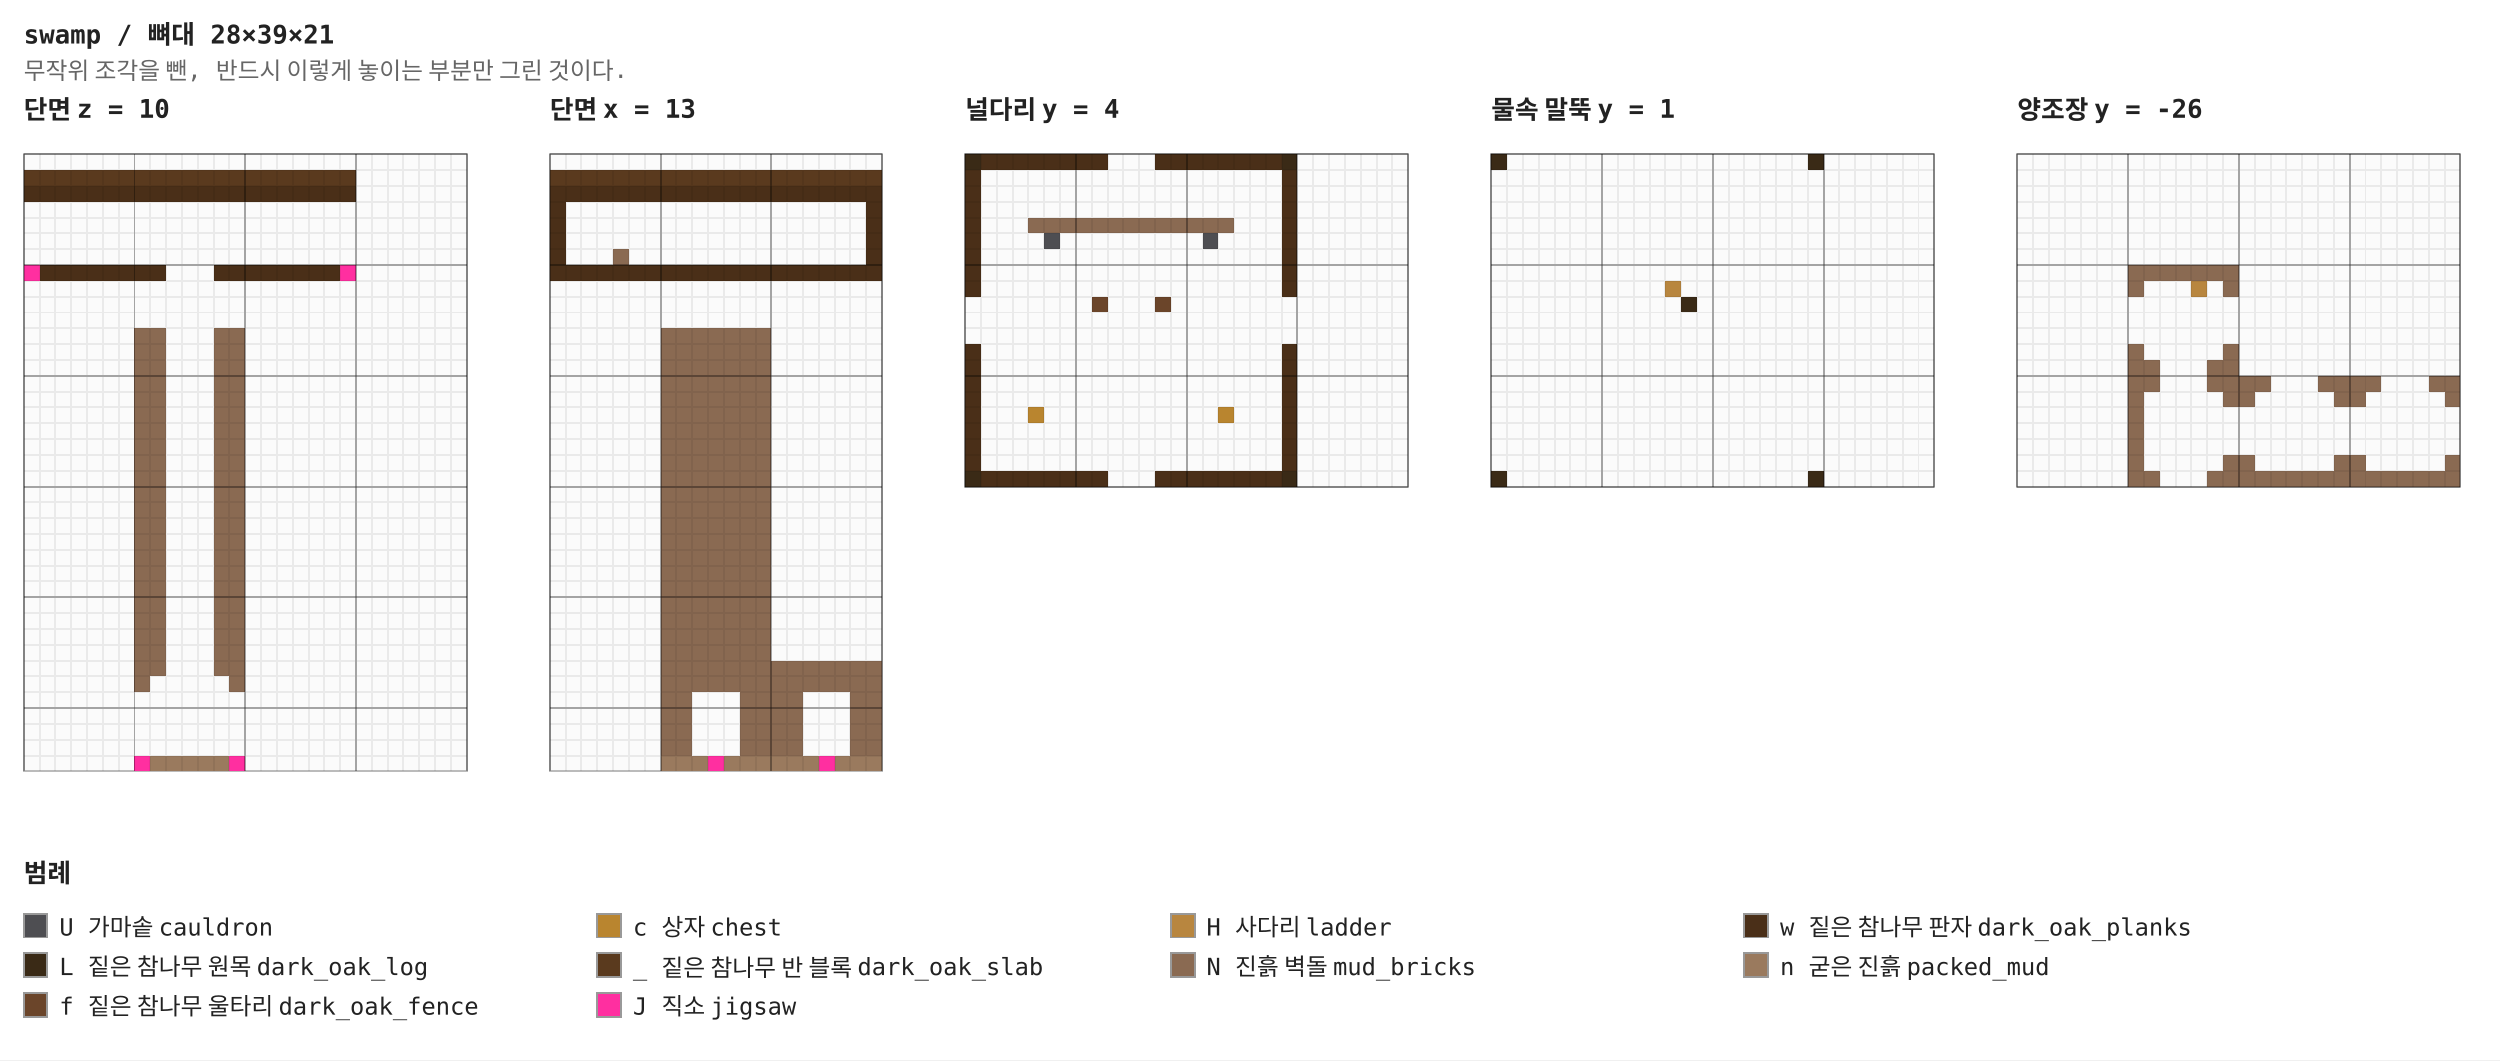
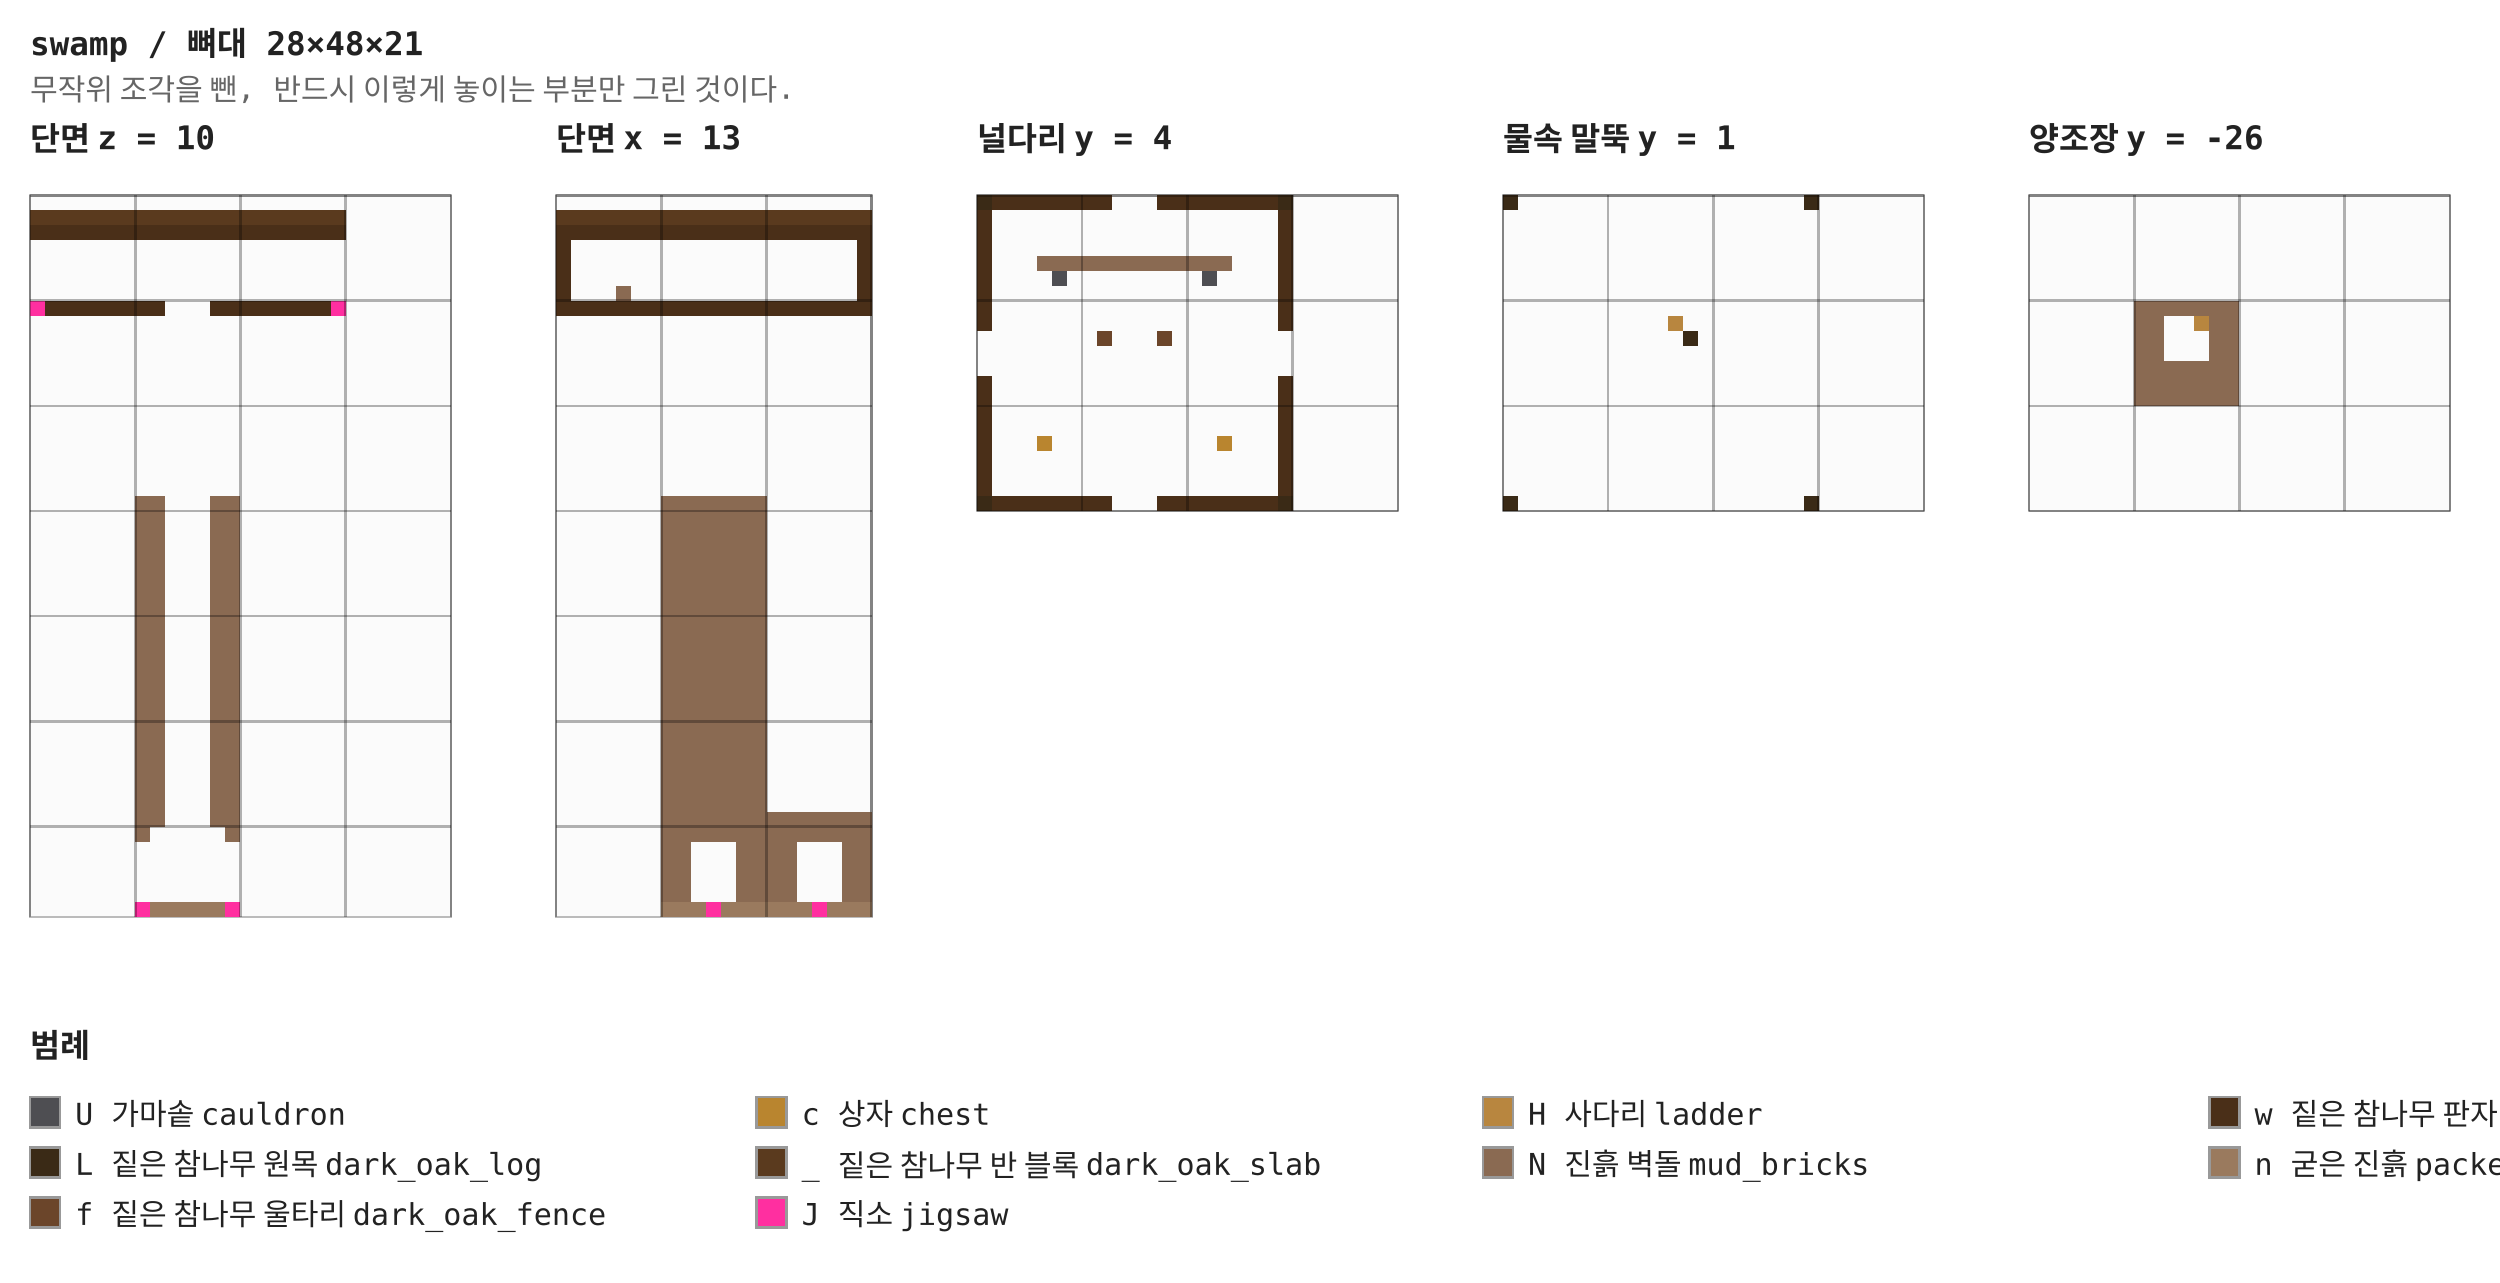
- <svg xmlns="http://www.w3.org/2000/svg" width="1264" height="536" viewBox="0 0 1264 536" shape-rendering="crispEdges" font-family="Consolas,'Malgun Gothic','Noto Sans KR',monospace">
+ <svg xmlns="http://www.w3.org/2000/svg" width="998" height="512" viewBox="0 0 998 512" shape-rendering="crispEdges" font-family="Consolas,'Malgun Gothic','Noto Sans KR',monospace">
  <style>text{fill:#222;shape-rendering:auto}.cap{font-size:13px;font-weight:bold}.leg{font-size:12px}.sub{font-size:12px;fill:#666}.tick{font-size:8px;fill:#999;text-anchor:middle}.arrow{font-size:10px;fill:#fff;text-anchor:middle}.fine{stroke:#000;stroke-opacity:.07;stroke-width:1;fill:none}.grid{stroke:#000;stroke-opacity:.30;stroke-width:1}</style>
  <rect width="100%" height="100%" fill="#fff" />
-   <text x="12" y="22" class="cap" font-size="16">swamp / 뼈대   28×39×21</text>
+   <text x="12" y="22" class="cap" font-size="16">swamp / 뼈대   28×48×21</text>
  <text x="12" y="40" class="sub">무작위 조각을 뺀, 반드시 이렇게 놓이는 부분만 그린 것이다.</text>
  <text x="12" y="60" class="cap">단면 z = 10</text>
-   <rect x="12" y="78" width="224" height="312" fill="#fbfbfb" stroke="#bbb" />
-   <path transform="translate(12,78) scale(8)" fill="#5a3a1e" d="M0 1h21v1h-21z" />
-   <path transform="translate(12,78) scale(8)" fill="#4a2f18" d="M0 2h21v1h-21zM1 7h8v1h-8zM12 7h8v1h-8z" />
-   <path transform="translate(12,78) scale(8)" fill="#ff2fa0" d="M0 7h1v1h-1zM20 7h1v1h-1zM7 38h1v1h-1zM13 38h1v1h-1z" />
-   <path transform="translate(12,78) scale(8)" fill="#8a6a52" d="M7 11h2v1h-2zM12 11h2v1h-2zM7 12h2v1h-2zM12 12h2v1h-2zM7 13h2v1h-2zM12 13h2v1h-2zM7 14h2v1h-2zM12 14h2v1h-2zM7 15h2v1h-2zM12 15h2v1h-2zM7 16h2v1h-2zM12 16h2v1h-2zM7 17h2v1h-2zM12 17h2v1h-2zM7 18h2v1h-2zM12 18h2v1h-2zM7 19h2v1h-2zM12 19h2v1h-2zM7 20h2v1h-2zM12 20h2v1h-2zM7 21h2v1h-2zM12 21h2v1h-2zM7 22h2v1h-2zM12 22h2v1h-2zM7 23h2v1h-2zM12 23h2v1h-2zM7 24h2v1h-2zM12 24h2v1h-2zM7 25h2v1h-2zM12 25h2v1h-2zM7 26h2v1h-2zM12 26h2v1h-2zM7 27h2v1h-2zM12 27h2v1h-2zM7 28h2v1h-2zM12 28h2v1h-2zM7 29h2v1h-2zM12 29h2v1h-2zM7 30h2v1h-2zM12 30h2v1h-2zM7 31h2v1h-2zM12 31h2v1h-2zM7 32h2v1h-2zM12 32h2v1h-2zM7 33h1v1h-1zM13 33h1v1h-1z" />
-   <path transform="translate(12,78) scale(8)" fill="#9a7a5e" d="M8 38h5v1h-5z" />
-   <path class="fine" d="M20 78v312M28 78v312M36 78v312M44 78v312M52 78v312M60 78v312M68 78v312M76 78v312M84 78v312M92 78v312M100 78v312M108 78v312M116 78v312M124 78v312M132 78v312M140 78v312M148 78v312M156 78v312M164 78v312M172 78v312M180 78v312M188 78v312M196 78v312M204 78v312M212 78v312M220 78v312M228 78v312M12 86h224M12 94h224M12 102h224M12 110h224M12 118h224M12 126h224M12 134h224M12 142h224M12 150h224M12 158h224M12 166h224M12 174h224M12 182h224M12 190h224M12 198h224M12 206h224M12 214h224M12 222h224M12 230h224M12 238h224M12 246h224M12 254h224M12 262h224M12 270h224M12 278h224M12 286h224M12 294h224M12 302h224M12 310h224M12 318h224M12 326h224M12 334h224M12 342h224M12 350h224M12 358h224M12 366h224M12 374h224M12 382h224" />
-   <line x1="12" y1="78" x2="12" y2="390" class="grid" />
-   <line x1="68" y1="78" x2="68" y2="390" class="grid" />
-   <line x1="124" y1="78" x2="124" y2="390" class="grid" />
-   <line x1="180" y1="78" x2="180" y2="390" class="grid" />
-   <line x1="236" y1="78" x2="236" y2="390" class="grid" />
-   <line x1="12" y1="78" x2="236" y2="78" class="grid" />
-   <line x1="12" y1="134" x2="236" y2="134" class="grid" />
-   <line x1="12" y1="190" x2="236" y2="190" class="grid" />
-   <line x1="12" y1="246" x2="236" y2="246" class="grid" />
-   <line x1="12" y1="302" x2="236" y2="302" class="grid" />
-   <line x1="12" y1="358" x2="236" y2="358" class="grid" />
-   <text x="278" y="60" class="cap">단면 x = 13</text>
-   <rect x="278" y="78" width="168" height="312" fill="#fbfbfb" stroke="#bbb" />
-   <path transform="translate(278,78) scale(8)" fill="#5a3a1e" d="M0 1h21v1h-21z" />
-   <path transform="translate(278,78) scale(8)" fill="#4a2f18" d="M0 2h21v1h-21zM0 3h1v1h-1zM20 3h1v1h-1zM0 4h1v1h-1zM20 4h1v1h-1zM0 5h1v1h-1zM20 5h1v1h-1zM0 6h1v1h-1zM20 6h1v1h-1zM0 7h21v1h-21z" />
-   <path transform="translate(278,78) scale(8)" fill="#8a6a52" d="M4 6h1v1h-1zM7 11h7v1h-7zM7 12h7v1h-7zM7 13h7v1h-7zM7 14h7v1h-7zM7 15h7v1h-7zM7 16h7v1h-7zM7 17h7v1h-7zM7 18h7v1h-7zM7 19h7v1h-7zM7 20h7v1h-7zM7 21h7v1h-7zM7 22h7v1h-7zM7 23h7v1h-7zM7 24h7v1h-7zM7 25h7v1h-7zM7 26h7v1h-7zM7 27h7v1h-7zM7 28h7v1h-7zM7 29h7v1h-7zM7 30h7v1h-7zM7 31h7v1h-7zM7 32h14v1h-14zM7 33h14v1h-14zM7 34h2v1h-2zM12 34h4v1h-4zM19 34h2v1h-2zM7 35h2v1h-2zM12 35h4v1h-4zM19 35h2v1h-2zM7 36h2v1h-2zM12 36h4v1h-4zM19 36h2v1h-2zM7 37h2v1h-2zM12 37h4v1h-4zM19 37h2v1h-2z" />
-   <path transform="translate(278,78) scale(8)" fill="#9a7a5e" d="M7 38h3v1h-3zM11 38h6v1h-6zM18 38h3v1h-3z" />
-   <path transform="translate(278,78) scale(8)" fill="#ff2fa0" d="M10 38h1v1h-1zM17 38h1v1h-1z" />
-   <path class="fine" d="M286 78v312M294 78v312M302 78v312M310 78v312M318 78v312M326 78v312M334 78v312M342 78v312M350 78v312M358 78v312M366 78v312M374 78v312M382 78v312M390 78v312M398 78v312M406 78v312M414 78v312M422 78v312M430 78v312M438 78v312M278 86h168M278 94h168M278 102h168M278 110h168M278 118h168M278 126h168M278 134h168M278 142h168M278 150h168M278 158h168M278 166h168M278 174h168M278 182h168M278 190h168M278 198h168M278 206h168M278 214h168M278 222h168M278 230h168M278 238h168M278 246h168M278 254h168M278 262h168M278 270h168M278 278h168M278 286h168M278 294h168M278 302h168M278 310h168M278 318h168M278 326h168M278 334h168M278 342h168M278 350h168M278 358h168M278 366h168M278 374h168M278 382h168" />
-   <line x1="278" y1="78" x2="278" y2="390" class="grid" />
-   <line x1="334" y1="78" x2="334" y2="390" class="grid" />
-   <line x1="390" y1="78" x2="390" y2="390" class="grid" />
-   <line x1="446" y1="78" x2="446" y2="390" class="grid" />
-   <line x1="278" y1="78" x2="446" y2="78" class="grid" />
-   <line x1="278" y1="134" x2="446" y2="134" class="grid" />
-   <line x1="278" y1="190" x2="446" y2="190" class="grid" />
-   <line x1="278" y1="246" x2="446" y2="246" class="grid" />
-   <line x1="278" y1="302" x2="446" y2="302" class="grid" />
-   <line x1="278" y1="358" x2="446" y2="358" class="grid" />
-   <text x="488" y="60" class="cap">널다리  y = 4</text>
-   <rect x="488" y="78" width="224" height="168" fill="#fbfbfb" stroke="#bbb" />
-   <path transform="translate(488,78) scale(8)" fill="#3a2a16" d="M0 0h1v1h-1zM20 0h1v1h-1zM0 20h1v1h-1zM20 20h1v1h-1z" />
-   <path transform="translate(488,78) scale(8)" fill="#4a2f18" d="M1 0h8v1h-8zM12 0h8v1h-8zM0 1h1v1h-1zM20 1h1v1h-1zM0 2h1v1h-1zM20 2h1v1h-1zM0 3h1v1h-1zM20 3h1v1h-1zM0 4h1v1h-1zM20 4h1v1h-1zM0 5h1v1h-1zM20 5h1v1h-1zM0 6h1v1h-1zM20 6h1v1h-1zM0 7h1v1h-1zM20 7h1v1h-1zM0 8h1v1h-1zM20 8h1v1h-1zM0 12h1v1h-1zM20 12h1v1h-1zM0 13h1v1h-1zM20 13h1v1h-1zM0 14h1v1h-1zM20 14h1v1h-1zM0 15h1v1h-1zM20 15h1v1h-1zM0 16h1v1h-1zM20 16h1v1h-1zM0 17h1v1h-1zM20 17h1v1h-1zM0 18h1v1h-1zM20 18h1v1h-1zM0 19h1v1h-1zM20 19h1v1h-1zM1 20h8v1h-8zM12 20h8v1h-8z" />
-   <path transform="translate(488,78) scale(8)" fill="#8a6a52" d="M4 4h13v1h-13z" />
-   <path transform="translate(488,78) scale(8)" fill="#4e4e52" d="M5 5h1v1h-1zM15 5h1v1h-1z" />
-   <path transform="translate(488,78) scale(8)" fill="#6b452a" d="M8 9h1v1h-1zM12 9h1v1h-1z" />
-   <path transform="translate(488,78) scale(8)" fill="#b9852f" d="M4 16h1v1h-1zM16 16h1v1h-1z" />
-   <path class="fine" d="M496 78v168M504 78v168M512 78v168M520 78v168M528 78v168M536 78v168M544 78v168M552 78v168M560 78v168M568 78v168M576 78v168M584 78v168M592 78v168M600 78v168M608 78v168M616 78v168M624 78v168M632 78v168M640 78v168M648 78v168M656 78v168M664 78v168M672 78v168M680 78v168M688 78v168M696 78v168M704 78v168M488 86h224M488 94h224M488 102h224M488 110h224M488 118h224M488 126h224M488 134h224M488 142h224M488 150h224M488 158h224M488 166h224M488 174h224M488 182h224M488 190h224M488 198h224M488 206h224M488 214h224M488 222h224M488 230h224M488 238h224" />
-   <line x1="488" y1="78" x2="488" y2="246" class="grid" />
-   <line x1="544" y1="78" x2="544" y2="246" class="grid" />
-   <line x1="600" y1="78" x2="600" y2="246" class="grid" />
-   <line x1="656" y1="78" x2="656" y2="246" class="grid" />
-   <line x1="712" y1="78" x2="712" y2="246" class="grid" />
-   <line x1="488" y1="78" x2="712" y2="78" class="grid" />
-   <line x1="488" y1="134" x2="712" y2="134" class="grid" />
-   <line x1="488" y1="190" x2="712" y2="190" class="grid" />
-   <line x1="488" y1="246" x2="712" y2="246" class="grid" />
-   <text x="754" y="60" class="cap">물속 말뚝  y = 1</text>
-   <rect x="754" y="78" width="224" height="168" fill="#fbfbfb" stroke="#bbb" />
-   <path transform="translate(754,78) scale(8)" fill="#3a2a16" d="M0 0h1v1h-1zM20 0h1v1h-1zM12 9h1v1h-1zM0 20h1v1h-1zM20 20h1v1h-1z" />
-   <path transform="translate(754,78) scale(8)" fill="#b8863f" d="M11 8h1v1h-1z" />
-   <path class="fine" d="M762 78v168M770 78v168M778 78v168M786 78v168M794 78v168M802 78v168M810 78v168M818 78v168M826 78v168M834 78v168M842 78v168M850 78v168M858 78v168M866 78v168M874 78v168M882 78v168M890 78v168M898 78v168M906 78v168M914 78v168M922 78v168M930 78v168M938 78v168M946 78v168M954 78v168M962 78v168M970 78v168M754 86h224M754 94h224M754 102h224M754 110h224M754 118h224M754 126h224M754 134h224M754 142h224M754 150h224M754 158h224M754 166h224M754 174h224M754 182h224M754 190h224M754 198h224M754 206h224M754 214h224M754 222h224M754 230h224M754 238h224" />
-   <line x1="754" y1="78" x2="754" y2="246" class="grid" />
-   <line x1="810" y1="78" x2="810" y2="246" class="grid" />
-   <line x1="866" y1="78" x2="866" y2="246" class="grid" />
-   <line x1="922" y1="78" x2="922" y2="246" class="grid" />
-   <line x1="978" y1="78" x2="978" y2="246" class="grid" />
-   <line x1="754" y1="78" x2="978" y2="78" class="grid" />
-   <line x1="754" y1="134" x2="978" y2="134" class="grid" />
-   <line x1="754" y1="190" x2="978" y2="190" class="grid" />
-   <line x1="754" y1="246" x2="978" y2="246" class="grid" />
-   <text x="1020" y="60" class="cap">양조장  y = -26</text>
-   <rect x="1020" y="78" width="224" height="168" fill="#fbfbfb" stroke="#bbb" />
-   <path transform="translate(1020,78) scale(8)" fill="#8a6a52" d="M7 7h7v1h-7zM7 8h1v1h-1zM13 8h1v1h-1zM7 12h1v1h-1zM13 12h1v1h-1zM7 13h2v1h-2zM12 13h2v1h-2zM7 14h2v1h-2zM12 14h4v1h-4zM19 14h4v1h-4zM26 14h2v1h-2zM7 15h1v1h-1zM13 15h2v1h-2zM20 15h2v1h-2zM27 15h1v1h-1zM7 16h1v1h-1zM7 17h1v1h-1zM7 18h1v1h-1zM7 19h1v1h-1zM13 19h2v1h-2zM20 19h2v1h-2zM27 19h1v1h-1zM7 20h2v1h-2zM12 20h16v1h-16z" />
-   <path transform="translate(1020,78) scale(8)" fill="#b8863f" d="M11 8h1v1h-1z" />
-   <path class="fine" d="M1028 78v168M1036 78v168M1044 78v168M1052 78v168M1060 78v168M1068 78v168M1076 78v168M1084 78v168M1092 78v168M1100 78v168M1108 78v168M1116 78v168M1124 78v168M1132 78v168M1140 78v168M1148 78v168M1156 78v168M1164 78v168M1172 78v168M1180 78v168M1188 78v168M1196 78v168M1204 78v168M1212 78v168M1220 78v168M1228 78v168M1236 78v168M1020 86h224M1020 94h224M1020 102h224M1020 110h224M1020 118h224M1020 126h224M1020 134h224M1020 142h224M1020 150h224M1020 158h224M1020 166h224M1020 174h224M1020 182h224M1020 190h224M1020 198h224M1020 206h224M1020 214h224M1020 222h224M1020 230h224M1020 238h224" />
-   <line x1="1020" y1="78" x2="1020" y2="246" class="grid" />
-   <line x1="1076" y1="78" x2="1076" y2="246" class="grid" />
-   <line x1="1132" y1="78" x2="1132" y2="246" class="grid" />
-   <line x1="1188" y1="78" x2="1188" y2="246" class="grid" />
-   <line x1="1244" y1="78" x2="1244" y2="246" class="grid" />
-   <line x1="1020" y1="78" x2="1244" y2="78" class="grid" />
-   <line x1="1020" y1="134" x2="1244" y2="134" class="grid" />
-   <line x1="1020" y1="190" x2="1244" y2="190" class="grid" />
-   <line x1="1020" y1="246" x2="1244" y2="246" class="grid" />
-   <text x="12" y="446" class="cap">범례</text>
-   <rect x="12" y="462" width="12" height="12" fill="#4e4e52" stroke="#999" />
-   <text x="30" y="473" class="leg">U  가마솥  cauldron</text>
-   <rect x="302" y="462" width="12" height="12" fill="#b9852f" stroke="#999" />
-   <text x="320" y="473" class="leg">c  상자  chest</text>
-   <rect x="592" y="462" width="12" height="12" fill="#b8863f" stroke="#999" />
-   <text x="610" y="473" class="leg">H  사다리  ladder</text>
-   <rect x="882" y="462" width="12" height="12" fill="#4a2f18" stroke="#999" />
-   <text x="900" y="473" class="leg">w  짙은 참나무 판자  dark_oak_planks</text>
-   <rect x="12" y="482" width="12" height="12" fill="#3a2a16" stroke="#999" />
-   <text x="30" y="493" class="leg">L  짙은 참나무 원목  dark_oak_log</text>
-   <rect x="302" y="482" width="12" height="12" fill="#5a3a1e" stroke="#999" />
-   <text x="320" y="493" class="leg">_  짙은 참나무 반 블록  dark_oak_slab</text>
-   <rect x="592" y="482" width="12" height="12" fill="#8a6a52" stroke="#999" />
-   <text x="610" y="493" class="leg">N  진흙 벽돌  mud_bricks</text>
-   <rect x="882" y="482" width="12" height="12" fill="#9a7a5e" stroke="#999" />
-   <text x="900" y="493" class="leg">n  굳은 진흙  packed_mud</text>
-   <rect x="12" y="502" width="12" height="12" fill="#6b452a" stroke="#999" />
-   <text x="30" y="513" class="leg">f  짙은 참나무 울타리  dark_oak_fence</text>
-   <rect x="302" y="502" width="12" height="12" fill="#ff2fa0" stroke="#999" />
-   <text x="320" y="513" class="leg">J  직소  jigsaw</text>
+   <rect x="12" y="78" width="168" height="288" fill="#fbfbfb" stroke="#bbb" />
+   <path transform="translate(12,78) scale(6)" fill="#5a3a1e" d="M0 1h21v1h-21z" />
+   <path transform="translate(12,78) scale(6)" fill="#4a2f18" d="M0 2h21v1h-21zM1 7h8v1h-8zM12 7h8v1h-8z" />
+   <path transform="translate(12,78) scale(6)" fill="#ff2fa0" d="M0 7h1v1h-1zM20 7h1v1h-1zM7 47h1v1h-1zM13 47h1v1h-1z" />
+   <path transform="translate(12,78) scale(6)" fill="#8a6a52" d="M7 20h2v1h-2zM12 20h2v1h-2zM7 21h2v1h-2zM12 21h2v1h-2zM7 22h2v1h-2zM12 22h2v1h-2zM7 23h2v1h-2zM12 23h2v1h-2zM7 24h2v1h-2zM12 24h2v1h-2zM7 25h2v1h-2zM12 25h2v1h-2zM7 26h2v1h-2zM12 26h2v1h-2zM7 27h2v1h-2zM12 27h2v1h-2zM7 28h2v1h-2zM12 28h2v1h-2zM7 29h2v1h-2zM12 29h2v1h-2zM7 30h2v1h-2zM12 30h2v1h-2zM7 31h2v1h-2zM12 31h2v1h-2zM7 32h2v1h-2zM12 32h2v1h-2zM7 33h2v1h-2zM12 33h2v1h-2zM7 34h2v1h-2zM12 34h2v1h-2zM7 35h2v1h-2zM12 35h2v1h-2zM7 36h2v1h-2zM12 36h2v1h-2zM7 37h2v1h-2zM12 37h2v1h-2zM7 38h2v1h-2zM12 38h2v1h-2zM7 39h2v1h-2zM12 39h2v1h-2zM7 40h2v1h-2zM12 40h2v1h-2zM7 41h2v1h-2zM12 41h2v1h-2zM7 42h1v1h-1zM13 42h1v1h-1z" />
+   <path transform="translate(12,78) scale(6)" fill="#9a7a5e" d="M8 47h5v1h-5z" />
+   <line x1="12" y1="78" x2="12" y2="366" class="grid" />
+   <line x1="54" y1="78" x2="54" y2="366" class="grid" />
+   <line x1="96" y1="78" x2="96" y2="366" class="grid" />
+   <line x1="138" y1="78" x2="138" y2="366" class="grid" />
+   <line x1="180" y1="78" x2="180" y2="366" class="grid" />
+   <line x1="12" y1="78" x2="180" y2="78" class="grid" />
+   <line x1="12" y1="120" x2="180" y2="120" class="grid" />
+   <line x1="12" y1="162" x2="180" y2="162" class="grid" />
+   <line x1="12" y1="204" x2="180" y2="204" class="grid" />
+   <line x1="12" y1="246" x2="180" y2="246" class="grid" />
+   <line x1="12" y1="288" x2="180" y2="288" class="grid" />
+   <line x1="12" y1="330" x2="180" y2="330" class="grid" />
+   <text x="222" y="60" class="cap">단면 x = 13</text>
+   <rect x="222" y="78" width="126" height="288" fill="#fbfbfb" stroke="#bbb" />
+   <path transform="translate(222,78) scale(6)" fill="#5a3a1e" d="M0 1h21v1h-21z" />
+   <path transform="translate(222,78) scale(6)" fill="#4a2f18" d="M0 2h21v1h-21zM0 3h1v1h-1zM20 3h1v1h-1zM0 4h1v1h-1zM20 4h1v1h-1zM0 5h1v1h-1zM20 5h1v1h-1zM0 6h1v1h-1zM20 6h1v1h-1zM0 7h21v1h-21z" />
+   <path transform="translate(222,78) scale(6)" fill="#8a6a52" d="M4 6h1v1h-1zM7 20h7v1h-7zM7 21h7v1h-7zM7 22h7v1h-7zM7 23h7v1h-7zM7 24h7v1h-7zM7 25h7v1h-7zM7 26h7v1h-7zM7 27h7v1h-7zM7 28h7v1h-7zM7 29h7v1h-7zM7 30h7v1h-7zM7 31h7v1h-7zM7 32h7v1h-7zM7 33h7v1h-7zM7 34h7v1h-7zM7 35h7v1h-7zM7 36h7v1h-7zM7 37h7v1h-7zM7 38h7v1h-7zM7 39h7v1h-7zM7 40h7v1h-7zM7 41h14v1h-14zM7 42h14v1h-14zM7 43h2v1h-2zM12 43h4v1h-4zM19 43h2v1h-2zM7 44h2v1h-2zM12 44h4v1h-4zM19 44h2v1h-2zM7 45h2v1h-2zM12 45h4v1h-4zM19 45h2v1h-2zM7 46h2v1h-2zM12 46h4v1h-4zM19 46h2v1h-2z" />
+   <path transform="translate(222,78) scale(6)" fill="#9a7a5e" d="M7 47h3v1h-3zM11 47h6v1h-6zM18 47h3v1h-3z" />
+   <path transform="translate(222,78) scale(6)" fill="#ff2fa0" d="M10 47h1v1h-1zM17 47h1v1h-1z" />
+   <line x1="222" y1="78" x2="222" y2="366" class="grid" />
+   <line x1="264" y1="78" x2="264" y2="366" class="grid" />
+   <line x1="306" y1="78" x2="306" y2="366" class="grid" />
+   <line x1="348" y1="78" x2="348" y2="366" class="grid" />
+   <line x1="222" y1="78" x2="348" y2="78" class="grid" />
+   <line x1="222" y1="120" x2="348" y2="120" class="grid" />
+   <line x1="222" y1="162" x2="348" y2="162" class="grid" />
+   <line x1="222" y1="204" x2="348" y2="204" class="grid" />
+   <line x1="222" y1="246" x2="348" y2="246" class="grid" />
+   <line x1="222" y1="288" x2="348" y2="288" class="grid" />
+   <line x1="222" y1="330" x2="348" y2="330" class="grid" />
+   <text x="390" y="60" class="cap">널다리  y = 4</text>
+   <rect x="390" y="78" width="168" height="126" fill="#fbfbfb" stroke="#bbb" />
+   <path transform="translate(390,78) scale(6)" fill="#3a2a16" d="M0 0h1v1h-1zM20 0h1v1h-1zM0 20h1v1h-1zM20 20h1v1h-1z" />
+   <path transform="translate(390,78) scale(6)" fill="#4a2f18" d="M1 0h8v1h-8zM12 0h8v1h-8zM0 1h1v1h-1zM20 1h1v1h-1zM0 2h1v1h-1zM20 2h1v1h-1zM0 3h1v1h-1zM20 3h1v1h-1zM0 4h1v1h-1zM20 4h1v1h-1zM0 5h1v1h-1zM20 5h1v1h-1zM0 6h1v1h-1zM20 6h1v1h-1zM0 7h1v1h-1zM20 7h1v1h-1zM0 8h1v1h-1zM20 8h1v1h-1zM0 12h1v1h-1zM20 12h1v1h-1zM0 13h1v1h-1zM20 13h1v1h-1zM0 14h1v1h-1zM20 14h1v1h-1zM0 15h1v1h-1zM20 15h1v1h-1zM0 16h1v1h-1zM20 16h1v1h-1zM0 17h1v1h-1zM20 17h1v1h-1zM0 18h1v1h-1zM20 18h1v1h-1zM0 19h1v1h-1zM20 19h1v1h-1zM1 20h8v1h-8zM12 20h8v1h-8z" />
+   <path transform="translate(390,78) scale(6)" fill="#8a6a52" d="M4 4h13v1h-13z" />
+   <path transform="translate(390,78) scale(6)" fill="#4e4e52" d="M5 5h1v1h-1zM15 5h1v1h-1z" />
+   <path transform="translate(390,78) scale(6)" fill="#6b452a" d="M8 9h1v1h-1zM12 9h1v1h-1z" />
+   <path transform="translate(390,78) scale(6)" fill="#b9852f" d="M4 16h1v1h-1zM16 16h1v1h-1z" />
+   <line x1="390" y1="78" x2="390" y2="204" class="grid" />
+   <line x1="432" y1="78" x2="432" y2="204" class="grid" />
+   <line x1="474" y1="78" x2="474" y2="204" class="grid" />
+   <line x1="516" y1="78" x2="516" y2="204" class="grid" />
+   <line x1="558" y1="78" x2="558" y2="204" class="grid" />
+   <line x1="390" y1="78" x2="558" y2="78" class="grid" />
+   <line x1="390" y1="120" x2="558" y2="120" class="grid" />
+   <line x1="390" y1="162" x2="558" y2="162" class="grid" />
+   <line x1="390" y1="204" x2="558" y2="204" class="grid" />
+   <text x="600" y="60" class="cap">물속 말뚝  y = 1</text>
+   <rect x="600" y="78" width="168" height="126" fill="#fbfbfb" stroke="#bbb" />
+   <path transform="translate(600,78) scale(6)" fill="#3a2a16" d="M0 0h1v1h-1zM20 0h1v1h-1zM12 9h1v1h-1zM0 20h1v1h-1zM20 20h1v1h-1z" />
+   <path transform="translate(600,78) scale(6)" fill="#b8863f" d="M11 8h1v1h-1z" />
+   <line x1="600" y1="78" x2="600" y2="204" class="grid" />
+   <line x1="642" y1="78" x2="642" y2="204" class="grid" />
+   <line x1="684" y1="78" x2="684" y2="204" class="grid" />
+   <line x1="726" y1="78" x2="726" y2="204" class="grid" />
+   <line x1="768" y1="78" x2="768" y2="204" class="grid" />
+   <line x1="600" y1="78" x2="768" y2="78" class="grid" />
+   <line x1="600" y1="120" x2="768" y2="120" class="grid" />
+   <line x1="600" y1="162" x2="768" y2="162" class="grid" />
+   <line x1="600" y1="204" x2="768" y2="204" class="grid" />
+   <text x="810" y="60" class="cap">양조장  y = -26</text>
+   <rect x="810" y="78" width="168" height="126" fill="#fbfbfb" stroke="#bbb" />
+   <path transform="translate(810,78) scale(6)" fill="#8a6a52" d="M7 7h7v1h-7zM7 8h2v1h-2zM12 8h2v1h-2zM7 9h2v1h-2zM12 9h2v1h-2zM7 10h2v1h-2zM12 10h2v1h-2zM7 11h7v1h-7zM7 12h7v1h-7zM7 13h7v1h-7z" />
+   <path transform="translate(810,78) scale(6)" fill="#b8863f" d="M11 8h1v1h-1z" />
+   <line x1="810" y1="78" x2="810" y2="204" class="grid" />
+   <line x1="852" y1="78" x2="852" y2="204" class="grid" />
+   <line x1="894" y1="78" x2="894" y2="204" class="grid" />
+   <line x1="936" y1="78" x2="936" y2="204" class="grid" />
+   <line x1="978" y1="78" x2="978" y2="204" class="grid" />
+   <line x1="810" y1="78" x2="978" y2="78" class="grid" />
+   <line x1="810" y1="120" x2="978" y2="120" class="grid" />
+   <line x1="810" y1="162" x2="978" y2="162" class="grid" />
+   <line x1="810" y1="204" x2="978" y2="204" class="grid" />
+   <text x="12" y="422" class="cap">범례</text>
+   <rect x="12" y="438" width="12" height="12" fill="#4e4e52" stroke="#999" />
+   <text x="30" y="449" class="leg">U  가마솥  cauldron</text>
+   <rect x="302" y="438" width="12" height="12" fill="#b9852f" stroke="#999" />
+   <text x="320" y="449" class="leg">c  상자  chest</text>
+   <rect x="592" y="438" width="12" height="12" fill="#b8863f" stroke="#999" />
+   <text x="610" y="449" class="leg">H  사다리  ladder</text>
+   <rect x="882" y="438" width="12" height="12" fill="#4a2f18" stroke="#999" />
+   <text x="900" y="449" class="leg">w  짙은 참나무 판자  dark_oak_planks</text>
+   <rect x="12" y="458" width="12" height="12" fill="#3a2a16" stroke="#999" />
+   <text x="30" y="469" class="leg">L  짙은 참나무 원목  dark_oak_log</text>
+   <rect x="302" y="458" width="12" height="12" fill="#5a3a1e" stroke="#999" />
+   <text x="320" y="469" class="leg">_  짙은 참나무 반 블록  dark_oak_slab</text>
+   <rect x="592" y="458" width="12" height="12" fill="#8a6a52" stroke="#999" />
+   <text x="610" y="469" class="leg">N  진흙 벽돌  mud_bricks</text>
+   <rect x="882" y="458" width="12" height="12" fill="#9a7a5e" stroke="#999" />
+   <text x="900" y="469" class="leg">n  굳은 진흙  packed_mud</text>
+   <rect x="12" y="478" width="12" height="12" fill="#6b452a" stroke="#999" />
+   <text x="30" y="489" class="leg">f  짙은 참나무 울타리  dark_oak_fence</text>
+   <rect x="302" y="478" width="12" height="12" fill="#ff2fa0" stroke="#999" />
+   <text x="320" y="489" class="leg">J  직소  jigsaw</text>
</svg>
